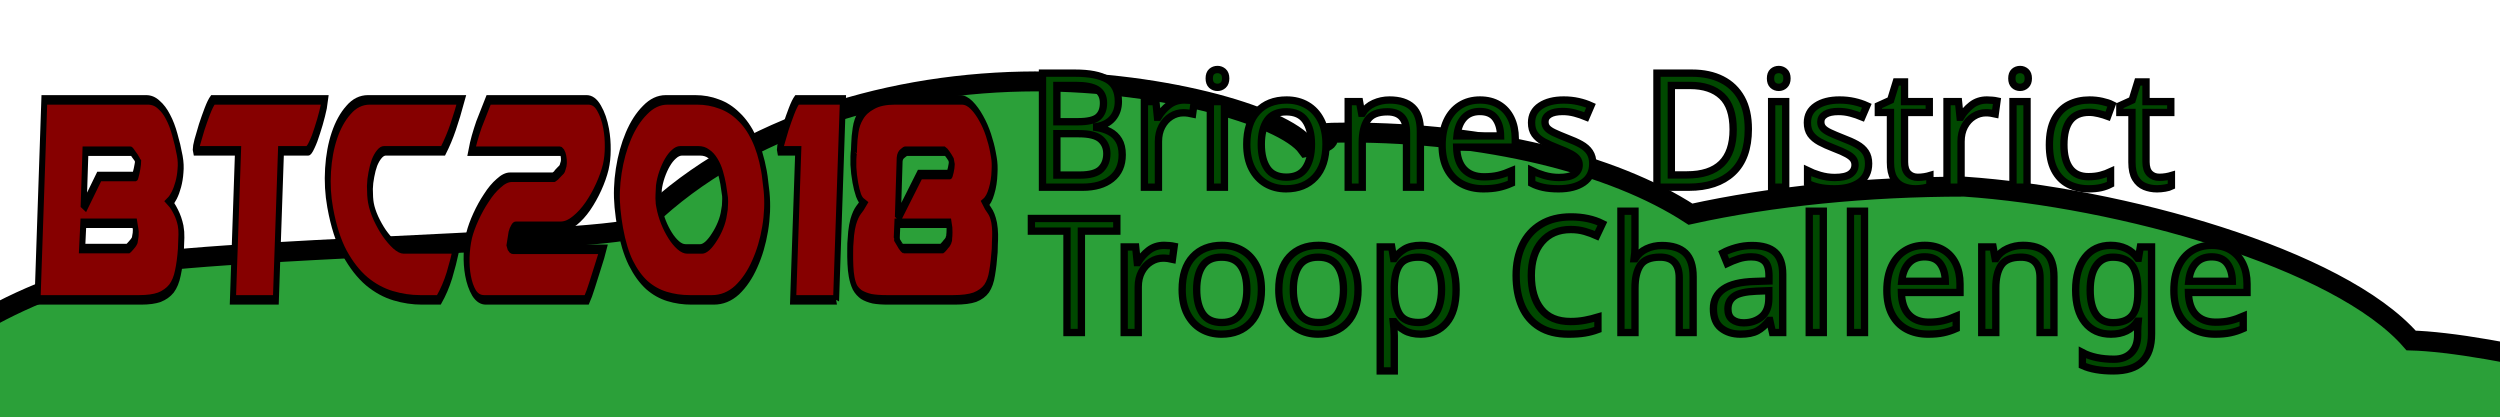
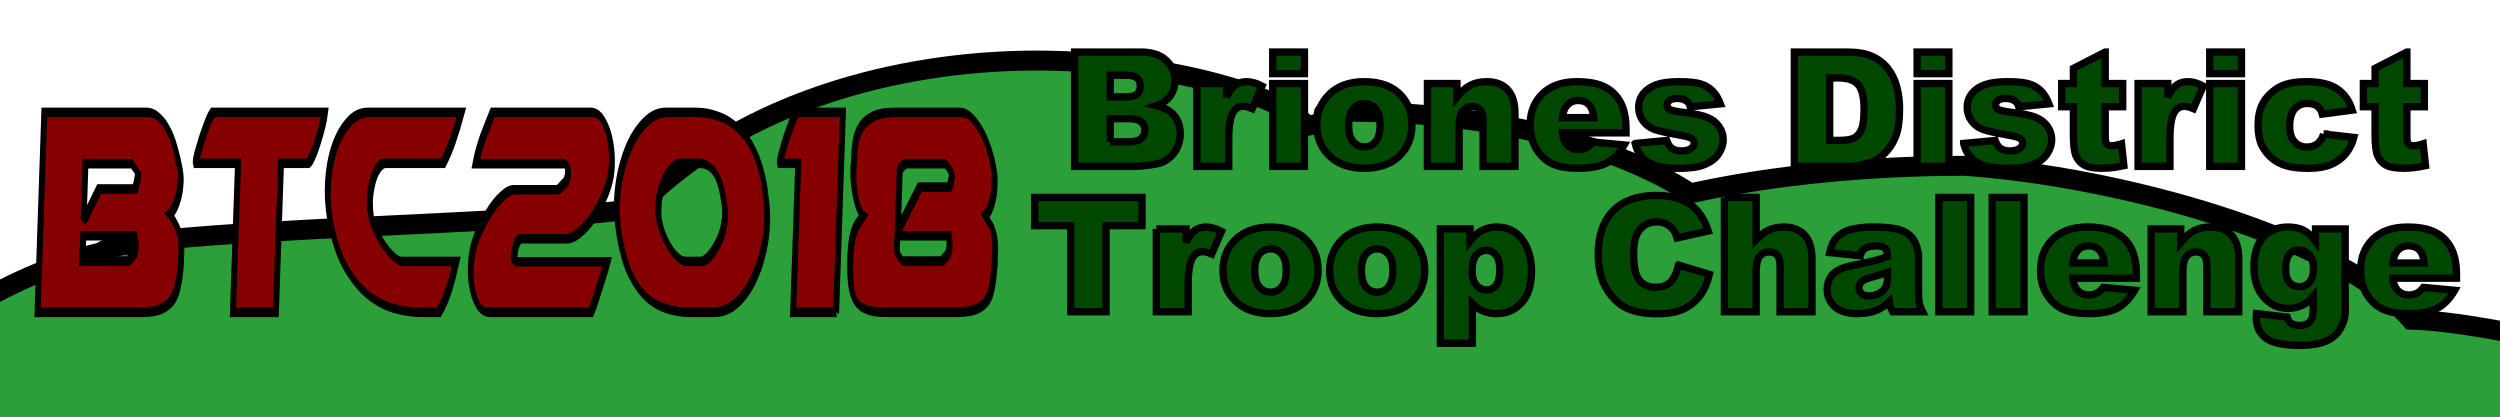
<svg xmlns="http://www.w3.org/2000/svg" width="1200" height="200" viewBox="0 0 1200 200" id="svg2" version="1.1">
  <defs id="defs4" />
  <g id="layer1" transform="translate(0,-852.3622)">
-     <path style="fill:#2ba039;fill-opacity:1;stroke:#000000;stroke-width:9.576;stroke-linecap:round;stroke-miterlimit:4;stroke-dasharray:none;stroke-opacity:1;paint-order:fill markers stroke" d="m 306.198,109.293 c -21.473,8.009 -246.835,10.316 -257.528,21.782 -53.356,12.767 -105.039,51.198 -105.176,70.167 0.002,38.202 163.104,54.17 318.481,54.17 83.872,-0.021 163.331,-9.243 216.711,-25.148 13.76,-0.737 27.275,-1.725 40.432,-2.959 36.012,13.685 81.269,21.183 128.004,21.209 49.493,-0.036 97.222,-8.451 134.061,-23.637 31.128,9.623 69.541,16.29 111.186,19.299 32.799,19.875 93.96,32.159 160.24,32.178 101.945,-10e-5 240.148,-30.539 240.147,-65.719 1.169,-25.151 -99.614,-46.248 -135.424,-47.207 -34.582,-39.715 -140.538,-68.799 -214.414,-73.842 -46.82,0.013 -92.577,4.614 -131.488,13.217 -37.665,-24.547 -98.937,-39.158 -164.307,-39.182 -27.29,0.046 5.079,1.934 -19.863,6.891 C 616.155,55.298 554.262,37.843 490.726,39.144 422.616,40.538 351.554,62.74 306.198,109.293 Z" transform="translate(0,852.3622)" id="path4485" />
-     <text xml:space="preserve" style="font-style:normal;font-variant:normal;font-weight:normal;font-stretch:normal;font-size:76.668px;line-height:91%;font-family:'Arial Black';-inkscape-font-specification:'Arial Black, ';text-align:center;letter-spacing:0px;word-spacing:0px;text-anchor:middle;fill:#004800;fill-opacity:1;stroke:#000000;stroke-width:3.52;stroke-linecap:butt;stroke-linejoin:miter;stroke-miterlimit:4;stroke-dasharray:none;stroke-opacity:1" x="838.23" y="942.223" id="text4136">
-       <tspan id="tspan4138" x="838.23" y="942.223" style="font-style:normal;font-variant:normal;font-weight:normal;font-stretch:normal;line-height:91%;font-family:'Arial Black';-inkscape-font-specification:'Arial Black, ';text-align:center;text-anchor:middle;fill:#004800;fill-opacity:1;stroke:#000000;stroke-width:3.52;stroke-miterlimit:4;stroke-dasharray:none;stroke-opacity:1">Briones District</tspan>
-       <tspan x="838.23" y="1011.991" style="font-style:normal;font-variant:normal;font-weight:normal;font-stretch:normal;line-height:91%;font-family:'Arial Black';-inkscape-font-specification:'Arial Black, ';text-align:center;text-anchor:middle;fill:#004800;fill-opacity:1;stroke:#000000;stroke-width:3.52;stroke-miterlimit:4;stroke-dasharray:none;stroke-opacity:1" id="tspan4146">Troop Challenge</tspan>
-     </text>
-     <g transform="matrix(0.7699739,0,0.2362424,1.298745,0,0)" style="font-style:normal;font-variant:normal;font-weight:normal;font-stretch:normal;font-size:139.455px;line-height:125%;font-family:'Airstrike Bold';-inkscape-font-specification:'Airstrike Bold, ';letter-spacing:0px;word-spacing:0px;fill:#860000;fill-opacity:1;stroke:#000000;stroke-width:3.52;stroke-linecap:butt;stroke-linejoin:miter;stroke-miterlimit:4;stroke-dasharray:none;stroke-opacity:1" id="text4148">
+     <path style="fill:#2ba039;fill-opacity:1;stroke:#000000;stroke-width:9.576;stroke-linecap:round;stroke-miterlimit:4;stroke-dasharray:none;stroke-opacity:1;paint-order:fill markers stroke" d="m 306.198,951.655 c -21.473,8.009 -246.835,10.316 -257.528,21.782 -53.356,12.767 -105.039,51.198 -105.176,70.167 0.002,38.202 163.104,54.17 318.481,54.17 83.872,-0.021 163.331,-9.243 216.711,-25.148 13.76,-0.737 27.275,-1.725 40.432,-2.959 36.012,13.685 81.269,21.183 128.004,21.209 49.493,-0.036 97.222,-8.451 134.061,-23.637 31.128,9.623 69.541,16.29 111.186,19.299 32.799,19.875 93.96,32.159 160.24,32.178 101.945,-10e-5 240.148,-30.539 240.147,-65.719 1.169,-25.151 -99.614,-46.248 -135.424,-47.207 -34.582,-39.715 -140.538,-68.799 -214.414,-73.842 -46.82,0.013 -92.577,4.614 -131.488,13.217 -37.665,-24.547 -98.937,-39.158 -164.307,-39.182 -27.29,0.046 5.079,1.934 -19.863,6.891 -11.104,-15.215 -72.997,-32.669 -136.532,-31.368 -68.11,1.394 -139.172,23.596 -184.528,70.149 z" id="path4485" />
+     <g style="font-style:normal;font-variant:normal;font-weight:normal;font-stretch:normal;font-size:76.668px;line-height:91%;font-family:'Arial Black';-inkscape-font-specification:'Arial Black, ';text-align:center;letter-spacing:0px;word-spacing:0px;text-anchor:middle;fill:#004800;fill-opacity:1;stroke:#000000;stroke-width:3.52;stroke-linecap:butt;stroke-linejoin:miter;stroke-miterlimit:4;stroke-dasharray:none;stroke-opacity:1" id="text4136" transform="translate(0,-10)">
+       <path d="m 515.797,887.343 31.745,0 q 7.936,0 12.167,3.931 4.268,3.931 4.268,9.733 0,4.867 -3.032,8.348 -2.022,2.321 -5.915,3.669 5.915,1.423 8.685,4.904 2.808,3.444 2.808,8.685 0,4.268 -1.984,7.674 -1.984,3.407 -5.428,5.391 -2.134,1.235 -6.439,1.797 -5.728,0.749 -7.599,0.749 l -29.275,0 0,-54.881 z m 17.108,21.525 7.375,0 q 3.968,0 5.503,-1.348 1.572,-1.385 1.572,-3.968 0,-2.396 -1.572,-3.744 -1.535,-1.348 -5.391,-1.348 l -7.487,0 0,10.407 z m 0,21.563 8.648,0 q 4.38,0 6.177,-1.535 1.797,-1.572 1.797,-4.193 0,-2.433 -1.797,-3.893 -1.759,-1.497 -6.214,-1.497 l -8.61,0 0,11.118 z" style="font-style:normal;font-variant:normal;font-weight:normal;font-stretch:normal;line-height:91%;font-family:'Arial Black';-inkscape-font-specification:'Arial Black, ';text-align:center;text-anchor:middle;fill:#004800;fill-opacity:1;stroke:#000000;stroke-width:3.52;stroke-miterlimit:4;stroke-dasharray:none;stroke-opacity:1" id="path4155" />
+       <path d="m 574.496,902.467 14.263,0 0,6.514 q 2.059,-4.23 4.23,-5.803 2.209,-1.61 5.428,-1.61 3.369,0 7.375,2.096 l -4.717,10.856 q -2.695,-1.123 -4.268,-1.123 -2.995,0 -4.642,2.471 -2.358,3.482 -2.358,13.028 l 0,13.327 -15.311,0 0,-39.757 z" style="font-style:normal;font-variant:normal;font-weight:normal;font-stretch:normal;line-height:91%;font-family:'Arial Black';-inkscape-font-specification:'Arial Black, ';text-align:center;text-anchor:middle;fill:#004800;fill-opacity:1;stroke:#000000;stroke-width:3.52;stroke-miterlimit:4;stroke-dasharray:none;stroke-opacity:1" id="path4157" />
+       <path d="m 610.899,887.343 15.236,0 0,10.37 -15.236,0 0,-10.37 z m 0,15.124 15.236,0 0,39.757 -15.236,0 0,-39.757 z" style="font-style:normal;font-variant:normal;font-weight:normal;font-stretch:normal;line-height:91%;font-family:'Arial Black';-inkscape-font-specification:'Arial Black, ';text-align:center;text-anchor:middle;fill:#004800;fill-opacity:1;stroke:#000000;stroke-width:3.52;stroke-miterlimit:4;stroke-dasharray:none;stroke-opacity:1" id="path4159" />
+       <path d="m 632.072,922.457 q 0,-9.097 6.139,-14.974 6.139,-5.915 16.584,-5.915 11.942,0 18.044,6.926 4.904,5.578 4.904,13.739 0,9.172 -6.102,15.049 -6.065,5.84 -16.809,5.84 -9.584,0 -15.498,-4.867 -7.263,-6.027 -7.263,-15.798 z m 15.274,-0.037 q 0,5.316 2.134,7.861 2.171,2.546 5.428,2.546 3.294,0 5.391,-2.508 2.134,-2.508 2.134,-8.049 0,-5.166 -2.134,-7.674 -2.134,-2.546 -5.278,-2.546 -3.332,0 -5.503,2.583 -2.171,2.546 -2.171,7.787 z" style="font-style:normal;font-variant:normal;font-weight:normal;font-stretch:normal;line-height:91%;font-family:'Arial Black';-inkscape-font-specification:'Arial Black, ';text-align:center;text-anchor:middle;fill:#004800;fill-opacity:1;stroke:#000000;stroke-width:3.52;stroke-miterlimit:4;stroke-dasharray:none;stroke-opacity:1" id="path4161" />
+       <path d="m 685.156,902.467 14.188,0 0,6.476 q 3.182,-3.968 6.439,-5.653 3.257,-1.722 7.936,-1.722 6.327,0 9.883,3.781 3.594,3.744 3.594,11.605 l 0,25.269 -15.311,0 0,-21.862 q 0,-3.744 -1.385,-5.278 -1.385,-1.572 -3.893,-1.572 -2.77,0 -4.492,2.096 -1.722,2.096 -1.722,7.525 l 0,19.092 -15.236,0 0,-39.757 z" style="font-style:normal;font-variant:normal;font-weight:normal;font-stretch:normal;line-height:91%;font-family:'Arial Black';-inkscape-font-specification:'Arial Black, ';text-align:center;text-anchor:middle;fill:#004800;fill-opacity:1;stroke:#000000;stroke-width:3.52;stroke-miterlimit:4;stroke-dasharray:none;stroke-opacity:1" id="path4163" />
+       <path d="m 780.504,926.126 -30.547,0 q 0.412,3.669 1.984,5.466 2.209,2.583 5.765,2.583 2.246,0 4.268,-1.123 1.235,-0.711 2.658,-2.508 l 15.012,1.385 q -3.444,5.99 -8.311,8.61 -4.867,2.583 -13.963,2.583 -7.899,0 -12.429,-2.209 -4.53,-2.246 -7.525,-7.075 -2.957,-4.867 -2.957,-11.418 0,-9.321 5.952,-15.087 5.99,-5.765 16.509,-5.765 8.535,0 13.477,2.583 4.941,2.583 7.525,7.487 2.583,4.904 2.583,12.766 l 0,1.722 z m -15.498,-7.3 q -0.449,-4.417 -2.396,-6.327 -1.909,-1.909 -5.054,-1.909 -3.631,0 -5.803,2.883 -1.385,1.797 -1.759,5.353 l 15.012,0 z" style="font-style:normal;font-variant:normal;font-weight:normal;font-stretch:normal;line-height:91%;font-family:'Arial Black';-inkscape-font-specification:'Arial Black, ';text-align:center;text-anchor:middle;fill:#004800;fill-opacity:1;stroke:#000000;stroke-width:3.52;stroke-miterlimit:4;stroke-dasharray:none;stroke-opacity:1" id="path4165" />
+       <path d="m 784.884,931.217 15.124,-1.423 q 0.936,2.695 2.62,3.856 1.685,1.161 4.492,1.161 3.07,0 4.754,-1.31 1.31,-0.973 1.31,-2.433 0,-1.647 -1.722,-2.546 -1.235,-0.636 -6.551,-1.572 -7.936,-1.385 -11.043,-2.546 -3.07,-1.198 -5.204,-4.006 -2.096,-2.808 -2.096,-6.401 0,-3.931 2.284,-6.776 2.284,-2.845 6.289,-4.23 4.006,-1.423 10.744,-1.423 7.113,0 10.482,1.086 3.407,1.086 5.653,3.369 2.284,2.284 3.781,6.177 l -14.45,1.423 q -0.562,-1.909 -1.872,-2.808 -1.797,-1.198 -4.343,-1.198 -2.583,0 -3.781,0.936 -1.161,0.898 -1.161,2.209 0,1.46 1.497,2.209 1.497,0.749 6.514,1.348 7.599,0.861 11.306,2.396 3.706,1.535 5.653,4.38 1.984,2.845 1.984,6.252 0,3.444 -2.096,6.701 -2.059,3.257 -6.551,5.204 -4.455,1.909 -12.167,1.909 -10.894,0 -15.536,-3.107 -4.605,-3.107 -5.915,-8.835 z" style="font-style:normal;font-variant:normal;font-weight:normal;font-stretch:normal;line-height:91%;font-family:'Arial Black';-inkscape-font-specification:'Arial Black, ';text-align:center;text-anchor:middle;fill:#004800;fill-opacity:1;stroke:#000000;stroke-width:3.52;stroke-miterlimit:4;stroke-dasharray:none;stroke-opacity:1" id="path4167" />
+       <path d="m 861.29,887.343 25.194,0 q 7.45,0 12.017,2.022 4.605,2.022 7.599,5.803 2.995,3.781 4.343,8.797 1.348,5.016 1.348,10.632 0,8.797 -2.022,13.664 -1.984,4.829 -5.54,8.124 -3.556,3.257 -7.637,4.343 -5.578,1.497 -10.108,1.497 l -25.194,0 0,-54.881 z m 16.958,12.429 0,29.986 4.155,0 q 5.316,0 7.562,-1.161 2.246,-1.198 3.519,-4.118 1.273,-2.957 1.273,-9.546 0,-8.722 -2.845,-11.942 -2.845,-3.219 -9.434,-3.219 l -4.23,0 z" style="font-style:normal;font-variant:normal;font-weight:normal;font-stretch:normal;line-height:91%;font-family:'Arial Black';-inkscape-font-specification:'Arial Black, ';text-align:center;text-anchor:middle;fill:#004800;fill-opacity:1;stroke:#000000;stroke-width:3.52;stroke-miterlimit:4;stroke-dasharray:none;stroke-opacity:1" id="path4169" />
+       <path d="m 920.214,887.343 15.236,0 0,10.37 -15.236,0 0,-10.37 z m 0,15.124 15.236,0 0,39.757 -15.236,0 0,-39.757 z" style="font-style:normal;font-variant:normal;font-weight:normal;font-stretch:normal;line-height:91%;font-family:'Arial Black';-inkscape-font-specification:'Arial Black, ';text-align:center;text-anchor:middle;fill:#004800;fill-opacity:1;stroke:#000000;stroke-width:3.52;stroke-miterlimit:4;stroke-dasharray:none;stroke-opacity:1" id="path4171" />
+       <path d="m 942.563,931.217 15.124,-1.423 q 0.936,2.695 2.62,3.856 1.685,1.161 4.492,1.161 3.07,0 4.754,-1.31 1.31,-0.973 1.31,-2.433 0,-1.647 -1.722,-2.546 -1.235,-0.636 -6.551,-1.572 -7.936,-1.385 -11.043,-2.546 -3.07,-1.198 -5.204,-4.006 -2.096,-2.808 -2.096,-6.401 0,-3.931 2.284,-6.776 2.284,-2.845 6.289,-4.23 4.006,-1.423 10.744,-1.423 7.113,0 10.482,1.086 3.407,1.086 5.653,3.369 2.284,2.284 3.781,6.177 l -14.45,1.423 q -0.562,-1.909 -1.872,-2.808 -1.797,-1.198 -4.343,-1.198 -2.583,0 -3.781,0.936 -1.161,0.898 -1.161,2.209 0,1.46 1.497,2.209 1.497,0.749 6.514,1.348 7.599,0.861 11.306,2.396 3.706,1.535 5.653,4.38 1.984,2.845 1.984,6.252 0,3.444 -2.096,6.701 -2.059,3.257 -6.551,5.204 -4.455,1.909 -12.167,1.909 -10.894,0 -15.536,-3.107 -4.605,-3.107 -5.915,-8.835 z" style="font-style:normal;font-variant:normal;font-weight:normal;font-stretch:normal;line-height:91%;font-family:'Arial Black';-inkscape-font-specification:'Arial Black, ';text-align:center;text-anchor:middle;fill:#004800;fill-opacity:1;stroke:#000000;stroke-width:3.52;stroke-miterlimit:4;stroke-dasharray:none;stroke-opacity:1" id="path4173" />
+       <path d="m 1010.508,887.343 0,15.124 8.386,0 0,11.118 -8.386,0 0,14.113 q 0,2.546 0.487,3.369 0.749,1.273 2.62,1.273 1.685,0 4.717,-0.973 l 1.123,10.519 q -5.653,1.235 -10.557,1.235 -5.69,0 -8.386,-1.46 -2.695,-1.46 -4.006,-4.417 -1.273,-2.995 -1.273,-9.658 l 0,-14.001 -5.615,0 0,-11.118 5.615,0 0,-7.3 15.274,-7.824 z" style="font-style:normal;font-variant:normal;font-weight:normal;font-stretch:normal;line-height:91%;font-family:'Arial Black';-inkscape-font-specification:'Arial Black, ';text-align:center;text-anchor:middle;fill:#004800;fill-opacity:1;stroke:#000000;stroke-width:3.52;stroke-miterlimit:4;stroke-dasharray:none;stroke-opacity:1" id="path4175" />
+       <path d="m 1026.269,902.467 14.263,0 0,6.514 q 2.059,-4.23 4.23,-5.803 2.209,-1.61 5.428,-1.61 3.369,0 7.375,2.096 l -4.717,10.856 q -2.695,-1.123 -4.268,-1.123 -2.995,0 -4.642,2.471 -2.358,3.482 -2.358,13.028 l 0,13.327 -15.311,0 0,-39.757 z" style="font-style:normal;font-variant:normal;font-weight:normal;font-stretch:normal;line-height:91%;font-family:'Arial Black';-inkscape-font-specification:'Arial Black, ';text-align:center;text-anchor:middle;fill:#004800;fill-opacity:1;stroke:#000000;stroke-width:3.52;stroke-miterlimit:4;stroke-dasharray:none;stroke-opacity:1" id="path4177" />
+       <path d="m 1060.672,887.343 15.236,0 0,10.37 -15.236,0 0,-10.37 z m 0,15.124 15.236,0 0,39.757 -15.236,0 0,-39.757 z" style="font-style:normal;font-variant:normal;font-weight:normal;font-stretch:normal;line-height:91%;font-family:'Arial Black';-inkscape-font-specification:'Arial Black, ';text-align:center;text-anchor:middle;fill:#004800;fill-opacity:1;stroke:#000000;stroke-width:3.52;stroke-miterlimit:4;stroke-dasharray:none;stroke-opacity:1" id="path4179" />
+       <path d="m 1115.365,926.687 14.488,1.647 q -1.198,4.53 -3.931,7.861 -2.733,3.294 -7,5.129 -4.23,1.834 -10.781,1.834 -6.327,0 -10.557,-1.161 -4.193,-1.198 -7.225,-3.818 -3.032,-2.658 -4.754,-6.214 -1.722,-3.556 -1.722,-9.434 0,-6.139 2.096,-10.22 1.535,-2.995 4.193,-5.353 2.658,-2.396 5.465,-3.556 4.455,-1.834 11.418,-1.834 9.733,0 14.825,3.482 5.129,3.482 7.188,10.182 l -14.338,1.909 q -0.674,-2.546 -2.471,-3.818 -1.759,-1.31 -4.754,-1.31 -3.781,0 -6.139,2.733 -2.321,2.695 -2.321,8.198 0,4.904 2.321,7.45 2.321,2.546 5.915,2.546 2.995,0 5.016,-1.535 2.059,-1.535 3.07,-4.717 z" style="font-style:normal;font-variant:normal;font-weight:normal;font-stretch:normal;line-height:91%;font-family:'Arial Black';-inkscape-font-specification:'Arial Black, ';text-align:center;text-anchor:middle;fill:#004800;fill-opacity:1;stroke:#000000;stroke-width:3.52;stroke-miterlimit:4;stroke-dasharray:none;stroke-opacity:1" id="path4181" />
+       <path d="m 1155.309,887.343 0,15.124 8.386,0 0,11.118 -8.386,0 0,14.113 q 0,2.546 0.487,3.369 0.749,1.273 2.62,1.273 1.685,0 4.717,-0.973 l 1.123,10.519 q -5.653,1.235 -10.557,1.235 -5.69,0 -8.386,-1.46 -2.695,-1.46 -4.006,-4.417 -1.273,-2.995 -1.273,-9.658 l 0,-14.001 -5.615,0 0,-11.118 5.615,0 0,-7.3 15.274,-7.824 z" style="font-style:normal;font-variant:normal;font-weight:normal;font-stretch:normal;line-height:91%;font-family:'Arial Black';-inkscape-font-specification:'Arial Black, ';text-align:center;text-anchor:middle;fill:#004800;fill-opacity:1;stroke:#000000;stroke-width:3.52;stroke-miterlimit:4;stroke-dasharray:none;stroke-opacity:1" id="path4183" />
+       <path d="m 496.63,957.111 51.549,0 0,13.552 -17.295,0 0,41.329 -16.958,0 0,-41.329 -17.295,0 0,-13.552 z" style="font-style:normal;font-variant:normal;font-weight:normal;font-stretch:normal;line-height:91%;font-family:'Arial Black';-inkscape-font-specification:'Arial Black, ';text-align:center;text-anchor:middle;fill:#004800;fill-opacity:1;stroke:#000000;stroke-width:3.52;stroke-miterlimit:4;stroke-dasharray:none;stroke-opacity:1" id="path4185" />
+       <path d="m 555.03,972.235 14.263,0 0,6.514 q 2.059,-4.23 4.23,-5.803 2.209,-1.61 5.428,-1.61 3.369,0 7.375,2.096 l -4.717,10.856 q -2.695,-1.123 -4.268,-1.123 -2.995,0 -4.642,2.471 -2.358,3.482 -2.358,13.028 l 0,13.327 -15.311,0 0,-39.757 z" style="font-style:normal;font-variant:normal;font-weight:normal;font-stretch:normal;line-height:91%;font-family:'Arial Black';-inkscape-font-specification:'Arial Black, ';text-align:center;text-anchor:middle;fill:#004800;fill-opacity:1;stroke:#000000;stroke-width:3.52;stroke-miterlimit:4;stroke-dasharray:none;stroke-opacity:1" id="path4187" />
+       <path d="m 587,992.225 q 0,-9.097 6.139,-14.974 6.139,-5.915 16.584,-5.915 11.942,0 18.044,6.926 4.904,5.578 4.904,13.739 0,9.172 -6.102,15.049 -6.065,5.84 -16.809,5.84 -9.584,0 -15.498,-4.867 -7.263,-6.027 -7.263,-15.798 z m 15.274,-0.037 q 0,5.316 2.134,7.861 2.171,2.546 5.428,2.546 3.294,0 5.391,-2.508 2.134,-2.508 2.134,-8.049 0,-5.166 -2.134,-7.674 -2.134,-2.546 -5.278,-2.546 -3.332,0 -5.503,2.583 -2.171,2.546 -2.171,7.787 z" style="font-style:normal;font-variant:normal;font-weight:normal;font-stretch:normal;line-height:91%;font-family:'Arial Black';-inkscape-font-specification:'Arial Black, ';text-align:center;text-anchor:middle;fill:#004800;fill-opacity:1;stroke:#000000;stroke-width:3.52;stroke-miterlimit:4;stroke-dasharray:none;stroke-opacity:1" id="path4189" />
+       <path d="m 638.211,992.225 q 0,-9.097 6.139,-14.974 6.139,-5.915 16.584,-5.915 11.942,0 18.044,6.926 4.904,5.578 4.904,13.739 0,9.172 -6.102,15.049 -6.065,5.84 -16.809,5.84 -9.584,0 -15.498,-4.867 -7.263,-6.027 -7.263,-15.798 z m 15.274,-0.037 q 0,5.316 2.134,7.861 2.171,2.546 5.428,2.546 3.294,0 5.391,-2.508 2.134,-2.508 2.134,-8.049 0,-5.166 -2.134,-7.674 -2.134,-2.546 -5.278,-2.546 -3.332,0 -5.503,2.583 -2.171,2.546 -2.171,7.787 z" style="font-style:normal;font-variant:normal;font-weight:normal;font-stretch:normal;line-height:91%;font-family:'Arial Black';-inkscape-font-specification:'Arial Black, ';text-align:center;text-anchor:middle;fill:#004800;fill-opacity:1;stroke:#000000;stroke-width:3.52;stroke-miterlimit:4;stroke-dasharray:none;stroke-opacity:1" id="path4191" />
+       <path d="m 691.37,1027.115 0,-54.881 14.263,0 0,5.877 q 2.957,-3.706 5.428,-5.016 3.332,-1.759 7.375,-1.759 7.974,0 12.316,6.102 4.38,6.102 4.38,15.087 0,9.92 -4.754,15.161 -4.754,5.204 -12.017,5.204 -3.519,0 -6.439,-1.198 -2.883,-1.198 -5.166,-3.556 l 0,18.98 -15.386,0 z m 15.274,-34.89 q 0,4.717 1.984,7 1.984,2.284 5.016,2.284 2.658,0 4.455,-2.171 1.797,-2.209 1.797,-7.45 0,-4.829 -1.872,-7.075 -1.872,-2.284 -4.567,-2.284 -2.92,0 -4.867,2.284 -1.947,2.284 -1.947,7.412 z" style="font-style:normal;font-variant:normal;font-weight:normal;font-stretch:normal;line-height:91%;font-family:'Arial Black';-inkscape-font-specification:'Arial Black, ';text-align:center;text-anchor:middle;fill:#004800;fill-opacity:1;stroke:#000000;stroke-width:3.52;stroke-miterlimit:4;stroke-dasharray:none;stroke-opacity:1" id="path4193" />
+       <path d="m 805.661,989.567 14.862,4.492 q -1.497,6.252 -4.717,10.445 -3.219,4.193 -8.011,6.327 -4.754,2.134 -12.129,2.134 -8.947,0 -14.637,-2.583 -5.653,-2.62 -9.771,-9.172 -4.118,-6.551 -4.118,-16.771 0,-13.627 7.225,-20.926 7.263,-7.337 20.515,-7.337 10.37,0 16.284,4.193 5.952,4.193 8.835,12.878 l -14.974,3.332 q -0.786,-2.508 -1.647,-3.669 -1.423,-1.947 -3.482,-2.995 -2.059,-1.048 -4.605,-1.048 -5.765,0 -8.835,4.642 -2.321,3.444 -2.321,10.819 0,9.134 2.77,12.541 2.77,3.369 7.787,3.369 4.867,0 7.337,-2.733 2.508,-2.733 3.631,-7.936 z" style="font-style:normal;font-variant:normal;font-weight:normal;font-stretch:normal;line-height:91%;font-family:'Arial Black';-inkscape-font-specification:'Arial Black, ';text-align:center;text-anchor:middle;fill:#004800;fill-opacity:1;stroke:#000000;stroke-width:3.52;stroke-miterlimit:4;stroke-dasharray:none;stroke-opacity:1" id="path4195" />
+       <path d="m 827.71,957.111 15.236,0 0,20.215 q 3.107,-3.219 6.177,-4.605 3.07,-1.385 7.263,-1.385 6.214,0 9.771,3.781 3.594,3.781 3.594,11.605 l 0,25.269 -15.311,0 0,-21.862 q 0,-3.744 -1.385,-5.278 -1.385,-1.572 -3.893,-1.572 -2.77,0 -4.492,2.096 -1.722,2.096 -1.722,7.525 l 0,19.092 -15.236,0 0,-54.881 z" style="font-style:normal;font-variant:normal;font-weight:normal;font-stretch:normal;line-height:91%;font-family:'Arial Black';-inkscape-font-specification:'Arial Black, ';text-align:center;text-anchor:middle;fill:#004800;fill-opacity:1;stroke:#000000;stroke-width:3.52;stroke-miterlimit:4;stroke-dasharray:none;stroke-opacity:1" id="path4197" />
+       <path d="m 892.811,985.112 -14.562,-1.535 q 0.824,-3.818 2.358,-5.99 1.572,-2.209 4.492,-3.818 2.096,-1.161 5.765,-1.797 3.669,-0.636 7.936,-0.636 6.851,0 11.006,0.786 4.155,0.749 6.926,3.182 1.947,1.685 3.07,4.792 1.123,3.07 1.123,5.877 l 0,17.557 q 0,2.808 0.337,4.417 0.374,1.572 1.572,4.043 l -14.3,0 q -0.861,-1.535 -1.123,-2.321 -0.262,-0.824 -0.524,-2.546 -2.995,2.882 -5.952,4.118 -4.043,1.647 -9.396,1.647 -7.113,0 -10.819,-3.294 -3.669,-3.294 -3.669,-8.123 0,-4.53 2.658,-7.45 2.658,-2.92 9.808,-4.343 8.573,-1.722 11.118,-2.396 2.546,-0.711 5.391,-1.834 0,-2.808 -1.161,-3.931 -1.161,-1.123 -4.08,-1.123 -3.744,0 -5.615,1.198 -1.46,0.936 -2.358,3.519 z m 13.215,8.011 q -3.145,1.123 -6.551,1.984 -4.642,1.235 -5.877,2.433 -1.273,1.235 -1.273,2.808 0,1.797 1.235,2.957 1.273,1.123 3.706,1.123 2.546,0 4.717,-1.235 2.209,-1.235 3.107,-2.995 0.936,-1.797 0.936,-4.642 l 0,-2.433 z" style="font-style:normal;font-variant:normal;font-weight:normal;font-stretch:normal;line-height:91%;font-family:'Arial Black';-inkscape-font-specification:'Arial Black, ';text-align:center;text-anchor:middle;fill:#004800;fill-opacity:1;stroke:#000000;stroke-width:3.52;stroke-miterlimit:4;stroke-dasharray:none;stroke-opacity:1" id="path4199" />
+       <path d="m 930.658,957.111 15.274,0 0,54.881 -15.274,0 0,-54.881 z" style="font-style:normal;font-variant:normal;font-weight:normal;font-stretch:normal;line-height:91%;font-family:'Arial Black';-inkscape-font-specification:'Arial Black, ';text-align:center;text-anchor:middle;fill:#004800;fill-opacity:1;stroke:#000000;stroke-width:3.52;stroke-miterlimit:4;stroke-dasharray:none;stroke-opacity:1" id="path4201" />
+       <path d="m 956.264,957.111 15.274,0 0,54.881 -15.274,0 0,-54.881 z" style="font-style:normal;font-variant:normal;font-weight:normal;font-stretch:normal;line-height:91%;font-family:'Arial Black';-inkscape-font-specification:'Arial Black, ';text-align:center;text-anchor:middle;fill:#004800;fill-opacity:1;stroke:#000000;stroke-width:3.52;stroke-miterlimit:4;stroke-dasharray:none;stroke-opacity:1" id="path4203" />
+       <path d="m 1025.483,995.894 -30.547,0 q 0.412,3.669 1.984,5.466 2.209,2.583 5.765,2.583 2.246,0 4.268,-1.123 1.235,-0.711 2.658,-2.508 l 15.012,1.385 q -3.444,5.99 -8.311,8.61 -4.867,2.583 -13.963,2.583 -7.899,0 -12.429,-2.209 -4.53,-2.246 -7.525,-7.075 -2.957,-4.867 -2.957,-11.418 0,-9.321 5.952,-15.087 5.99,-5.765 16.509,-5.765 8.535,0 13.477,2.583 4.941,2.583 7.524,7.487 2.583,4.904 2.583,12.766 l 0,1.722 z m -15.498,-7.3 q -0.449,-4.417 -2.396,-6.327 -1.909,-1.909 -5.054,-1.909 -3.631,0 -5.803,2.883 -1.385,1.797 -1.759,5.353 l 15.012,0 z" style="font-style:normal;font-variant:normal;font-weight:normal;font-stretch:normal;line-height:91%;font-family:'Arial Black';-inkscape-font-specification:'Arial Black, ';text-align:center;text-anchor:middle;fill:#004800;fill-opacity:1;stroke:#000000;stroke-width:3.52;stroke-miterlimit:4;stroke-dasharray:none;stroke-opacity:1" id="path4205" />
+       <path d="m 1032.558,972.235 14.188,0 0,6.476 q 3.182,-3.968 6.439,-5.653 3.257,-1.722 7.936,-1.722 6.327,0 9.883,3.781 3.594,3.744 3.594,11.605 l 0,25.269 -15.311,0 0,-21.862 q 0,-3.744 -1.385,-5.278 -1.385,-1.572 -3.893,-1.572 -2.77,0 -4.492,2.096 -1.722,2.096 -1.722,7.525 l 0,19.092 -15.236,0 0,-39.757 z" style="font-style:normal;font-variant:normal;font-weight:normal;font-stretch:normal;line-height:91%;font-family:'Arial Black';-inkscape-font-specification:'Arial Black, ';text-align:center;text-anchor:middle;fill:#004800;fill-opacity:1;stroke:#000000;stroke-width:3.52;stroke-miterlimit:4;stroke-dasharray:none;stroke-opacity:1" id="path4207" />
+       <path d="m 1111.435,972.235 14.263,0 0,37.548 0.037,1.76 q 0,3.744 -1.61,7.113 -1.572,3.407 -4.23,5.503 -2.62,2.096 -6.701,3.032 -4.043,0.936 -9.284,0.936 -11.979,0 -16.472,-3.594 -4.455,-3.594 -4.455,-9.621 0,-0.749 0.075,-2.022 l 14.787,1.685 q 0.561,2.059 1.722,2.845 1.685,1.161 4.23,1.161 3.294,0 4.904,-1.76 1.647,-1.76 1.647,-6.139 l 0,-6.027 q -2.246,2.658 -4.492,3.856 -3.519,1.872 -7.599,1.872 -7.974,0 -12.878,-6.963 -3.482,-4.941 -3.482,-13.065 0,-9.284 4.492,-14.151 4.492,-4.867 11.755,-4.867 4.642,0 7.637,1.572 3.032,1.572 5.653,5.204 l 0,-5.877 z m -14.338,19.279 q 0,4.305 1.834,6.401 1.834,2.059 4.829,2.059 2.845,0 4.754,-2.134 1.947,-2.171 1.947,-6.514 0,-4.343 -2.022,-6.626 -2.022,-2.321 -4.941,-2.321 -2.92,0 -4.679,2.134 -1.722,2.096 -1.722,7 z" style="font-style:normal;font-variant:normal;font-weight:normal;font-stretch:normal;line-height:91%;font-family:'Arial Black';-inkscape-font-specification:'Arial Black, ';text-align:center;text-anchor:middle;fill:#004800;fill-opacity:1;stroke:#000000;stroke-width:3.52;stroke-miterlimit:4;stroke-dasharray:none;stroke-opacity:1" id="path4209" />
+       <path d="m 1179.118,995.894 -30.547,0 q 0.412,3.669 1.984,5.466 2.209,2.583 5.765,2.583 2.246,0 4.268,-1.123 1.235,-0.711 2.658,-2.508 l 15.012,1.385 q -3.444,5.99 -8.311,8.61 -4.867,2.583 -13.963,2.583 -7.899,0 -12.429,-2.209 -4.53,-2.246 -7.525,-7.075 -2.957,-4.867 -2.957,-11.418 0,-9.321 5.952,-15.087 5.99,-5.765 16.509,-5.765 8.535,0 13.477,2.583 4.941,2.583 7.524,7.487 2.583,4.904 2.583,12.766 l 0,1.722 z m -15.498,-7.3 q -0.449,-4.417 -2.396,-6.327 -1.909,-1.909 -5.054,-1.909 -3.631,0 -5.803,2.883 -1.385,1.797 -1.76,5.353 l 15.012,0 z" style="font-style:normal;font-variant:normal;font-weight:normal;font-stretch:normal;line-height:91%;font-family:'Arial Black';-inkscape-font-specification:'Arial Black, ';text-align:center;text-anchor:middle;fill:#004800;fill-opacity:1;stroke:#000000;stroke-width:3.52;stroke-miterlimit:4;stroke-dasharray:none;stroke-opacity:1" id="path4211" />
+     </g>
+     <g transform="matrix(0.7699739,0,0.2362424,1.298745,0,6)" style="font-style:normal;font-variant:normal;font-weight:normal;font-stretch:normal;font-size:139.455px;line-height:125%;font-family:'Airstrike Bold';-inkscape-font-specification:'Airstrike Bold, ';letter-spacing:0px;word-spacing:0px;fill:#860000;fill-opacity:1;stroke:#000000;stroke-width:3.52;stroke-linecap:butt;stroke-linejoin:miter;stroke-miterlimit:4;stroke-dasharray:none;stroke-opacity:1" id="text4148">
      <path d="m -185.053,693.213 -26.915,73.911 64.01,0 q 7.391,0 12.272,-0.976 5.02,-1.116 8.507,-3.207 3.486,-2.231 5.718,-5.718 2.371,-3.486 4.463,-8.367 l 0.558,-1.534 q 0.697,-1.813 1.395,-3.765 0.697,-1.952 0.697,-3.905 -0.139,-2.789 -1.395,-5.02 -1.255,-2.371 -2.789,-3.626 1.673,-0.837 3.626,-2.51 2.092,-1.813 3.765,-4.044 1.813,-2.371 2.929,-5.02 1.255,-2.65 1.255,-5.439 l 0,-0.279 q 0,-3.905 -0.697,-7.67 -0.558,-3.765 -2.231,-6.554 -1.534,-2.789 -4.323,-4.463 -2.65,-1.813 -6.833,-1.813 l -64.01,0 z m 12.133,40.163 7.67,-21.197 28.588,0 q 0.279,0 1.255,1.255 1.116,1.116 1.534,1.813 0,0 0,0.279 0.139,0.279 0.279,0.418 l -0.279,0.697 q -0.139,0.418 -0.697,1.255 -0.418,0.697 -0.976,1.534 -0.558,0.837 -1.116,1.534 -0.418,0.558 -0.558,0.558 l -22.313,0 -13.388,11.854 z m -5.439,14.782 3.626,-9.343 32.075,0 q 0,0.976 -0.139,1.952 0,0.976 -0.279,1.395 l -0.279,0.697 q -0.139,0.139 -0.697,1.255 -0.558,0.976 -0.558,0.976 -0.418,0.418 -1.255,0.976 -0.837,0.418 -1.673,0.976 -0.837,0.418 -1.534,0.837 -0.697,0.279 -0.697,0.279 l -28.588,0 z" style="font-style:normal;font-variant:normal;font-weight:normal;font-stretch:normal;font-family:Airstrike;-inkscape-font-specification:Airstrike;fill:#860000;fill-opacity:1;stroke:#000000;stroke-width:3.52;stroke-miterlimit:4;stroke-dasharray:none;stroke-opacity:1" id="path4148" />
      <path d="m -90.161,767.124 26.775,0 20.081,-55.085 16.456,0 q 1.116,0 3.486,-2.231 2.51,-2.231 5.02,-5.299 2.65,-3.068 4.881,-6.136 2.371,-3.207 3.347,-5.16 l -69.867,0 q -1.952,1.255 -4.741,4.184 -2.65,2.789 -5.299,5.857 -2.51,3.068 -4.463,5.578 -1.813,2.51 -1.952,3.068 l 0,0.139 26.357,0 -20.081,55.085 z" style="font-style:normal;font-variant:normal;font-weight:normal;font-stretch:normal;font-family:Airstrike;-inkscape-font-specification:Airstrike;fill:#860000;fill-opacity:1;stroke:#000000;stroke-width:3.52;stroke-miterlimit:4;stroke-dasharray:none;stroke-opacity:1" id="path4150" />
      <path d="m -19.077,733.237 q 0,10.041 3.905,16.595 4.044,6.554 10.599,10.459 6.554,3.765 14.782,5.299 8.228,1.534 16.874,1.534 l 11.156,0 q 5.299,-4.184 9.343,-9.065 4.044,-5.02 7.252,-9.762 l -33.33,0 q -2.371,0 -5.02,-1.673 -2.51,-1.673 -4.741,-4.184 -2.092,-2.51 -3.486,-5.439 -1.395,-3.068 -1.395,-5.718 0,-2.092 1.116,-5.718 0.837,-2.371 2.371,-4.741 1.534,-2.51 3.347,-4.463 1.952,-1.952 3.905,-3.068 2.092,-1.255 3.905,-1.255 l 36.258,0 q 4.881,-4.184 8.925,-8.786 4.184,-4.741 8.228,-10.041 l -57.595,0 q -7.391,0 -13.945,3.765 -6.554,3.626 -11.575,9.343 -5.02,5.718 -7.949,12.83 -2.929,7.112 -2.929,13.806 l 0,0.279 z" style="font-style:normal;font-variant:normal;font-weight:normal;font-stretch:normal;font-family:Airstrike;-inkscape-font-specification:Airstrike;fill:#860000;fill-opacity:1;stroke:#000000;stroke-width:3.52;stroke-miterlimit:4;stroke-dasharray:none;stroke-opacity:1" id="path4152" />
-       <path d="m 88.28,747.461 q 0,0.976 1.534,0.976 l 56.479,0 q 0,0 -1.673,2.231 -1.673,2.092 -4.184,5.02 -2.371,2.929 -5.16,6.136 -2.65,3.207 -4.881,5.299 l -63.452,0 q -4.044,0 -5.997,-2.51 -1.813,-2.65 -1.813,-6.415 0,-3.486 1.395,-7.391 1.395,-3.905 3.905,-7.531 2.231,-3.068 6.275,-6.833 4.044,-3.765 8.646,-6.973 4.602,-3.347 9.343,-5.439 4.741,-2.231 8.367,-2.231 l 26.496,0 q 0.139,0 1.813,-0.697 1.673,-0.837 2.65,-1.395 0.558,-0.279 1.395,-0.697 0.837,-0.558 0.837,-0.697 l 0.558,-0.697 q 1.395,-1.395 1.395,-3.765 0,-1.673 -1.255,-1.673 l -55.503,0 q 1.395,-2.231 3.347,-4.741 2.092,-2.65 4.323,-5.16 2.371,-2.51 4.602,-4.741 2.231,-2.371 4.184,-4.323 l 61.639,0 q 4.323,0 6.275,3.068 2.092,3.068 2.092,7.531 0,3.626 -1.255,7.391 -1.116,3.626 -3.347,6.833 -2.51,3.486 -6.694,7.391 -4.044,3.765 -8.925,7.112 -4.741,3.207 -9.762,5.299 -4.881,2.092 -8.925,2.092 l -27.891,0 q -1.116,0 -2.231,0.976 -1.116,0.837 -1.952,1.952 l -2.65,4.602 z" style="font-style:normal;font-variant:normal;font-weight:normal;font-stretch:normal;font-family:Airstrike;-inkscape-font-specification:Airstrike;fill:#860000;fill-opacity:1;stroke:#000000;stroke-width:3.52;stroke-miterlimit:4;stroke-dasharray:none;stroke-opacity:1" id="path4154" />
+       <path d="m 90.877,747.461 q 0,0.976 1.534,0.976 l 56.479,0 q 0,0 -1.673,2.231 -1.673,2.092 -4.184,5.02 -2.371,2.929 -5.16,6.136 -2.65,3.207 -4.881,5.299 l -63.452,0 q -4.044,0 -5.997,-2.51 -1.813,-2.65 -1.813,-6.415 0,-3.486 1.395,-7.391 1.395,-3.905 3.905,-7.531 2.231,-3.068 6.275,-6.833 4.044,-3.765 8.646,-6.973 4.602,-3.347 9.343,-5.439 4.741,-2.231 8.367,-2.231 l 26.496,0 q 0.139,0 1.813,-0.697 1.673,-0.837 2.65,-1.395 0.558,-0.279 1.395,-0.697 0.837,-0.558 0.837,-0.697 l 0.558,-0.697 q 1.395,-1.395 1.395,-3.765 0,-1.673 -1.255,-1.673 l -55.503,0 q 1.395,-2.231 3.347,-4.741 2.092,-2.65 4.323,-5.16 2.371,-2.51 4.602,-4.741 2.231,-2.371 4.184,-4.323 l 61.639,0 q 4.323,0 6.275,3.068 2.092,3.068 2.092,7.531 0,3.626 -1.255,7.391 -1.116,3.626 -3.347,6.833 -2.51,3.486 -6.694,7.391 -4.044,3.765 -8.925,7.112 -4.741,3.207 -9.762,5.299 -4.881,2.092 -8.925,2.092 l -27.891,0 q -1.116,0 -2.231,0.976 -1.116,0.837 -1.952,1.952 l -2.65,4.602 z" style="font-style:normal;font-variant:normal;font-weight:normal;font-stretch:normal;font-family:Airstrike;-inkscape-font-specification:Airstrike;fill:#860000;fill-opacity:1;stroke:#000000;stroke-width:3.52;stroke-miterlimit:4;stroke-dasharray:none;stroke-opacity:1" id="path4154" />
      <path d="m 254.804,727.101 c 0.186,-1.395 0.325,-2.696 0.418,-3.905 0.186,-1.302 0.279,-2.557 0.279,-3.765 0,-4.648 -0.837,-8.646 -2.51,-11.993 -1.673,-3.347 -4.044,-6.043 -7.112,-8.088 -2.975,-2.138 -6.554,-3.672 -10.738,-4.602 -4.184,-1.023 -8.786,-1.534 -13.806,-1.534 l -18.408,0 c -4.927,0 -9.808,1.255 -14.643,3.765 -4.834,2.417 -9.25,5.578 -13.248,9.483 -3.998,3.905 -7.345,8.228 -10.041,12.969 -2.696,4.741 -4.37,9.343 -5.02,13.806 -0.186,1.302 -0.325,2.557 -0.418,3.765 -0.093,1.209 -0.139,2.371 -0.139,3.486 0,5.206 0.883,9.529 2.65,12.969 1.859,3.44 4.37,6.182 7.531,8.228 3.161,1.952 6.926,3.347 11.296,4.184 4.37,0.837 9.111,1.255 14.224,1.255 l 13.945,0 c 5.578,0 10.97,-1.209 16.177,-3.626 5.206,-2.51 9.855,-5.718 13.945,-9.622 4.184,-3.905 7.67,-8.228 10.459,-12.969 2.789,-4.741 4.509,-9.343 5.16,-13.806 z m -68.612,4.184 c 0.093,-0.744 0.325,-1.58 0.697,-2.51 0.372,-1.023 0.79,-2.092 1.255,-3.207 0.837,-1.58 1.952,-3.161 3.347,-4.741 1.488,-1.673 3.068,-3.161 4.741,-4.463 1.673,-1.302 3.347,-2.324 5.02,-3.068 1.766,-0.837 3.393,-1.255 4.881,-1.255 l 11.296,0 c 2.324,0 4.184,0.372 5.578,1.116 1.488,0.651 2.65,1.58 3.486,2.789 0.837,1.116 1.395,2.417 1.673,3.905 0.279,1.488 0.418,2.975 0.418,4.463 0,0.837 -0.046,1.673 -0.139,2.51 0,0.744 -0.046,1.488 -0.139,2.231 -0.167,0.918 -0.401,1.561 -0.837,2.65 -0.186,0.744 -0.697,1.766 -1.534,3.068 -0.837,1.58 -2.092,3.207 -3.765,4.881 -1.58,1.58 -3.3,3.022 -5.16,4.323 -1.766,1.302 -3.533,2.371 -5.299,3.207 -1.673,0.744 -3.068,1.116 -4.184,1.116 l -9.204,0 c -1.673,0 -3.254,-0.465 -4.741,-1.395 -1.488,-0.93 -2.789,-2.138 -3.905,-3.626 -1.116,-1.488 -1.999,-3.114 -2.65,-4.881 -0.651,-1.859 -0.976,-3.626 -0.976,-5.299 l 0,-0.837 c 0,-0.558 0.046,-0.883 0.139,-0.976 z" style="font-style:normal;font-variant:normal;font-weight:normal;font-stretch:normal;font-family:Airstrike;-inkscape-font-specification:Airstrike;fill:#860000;fill-opacity:1;stroke:#000000;stroke-width:3.52;stroke-miterlimit:4;stroke-dasharray:none;stroke-opacity:1" id="path4156" />
      <path d="m 285.854,767.124 26.915,-73.911 -28.588,0 q -1.952,1.255 -4.741,4.184 -2.65,2.789 -5.299,5.857 -2.51,3.068 -4.463,5.578 -1.813,2.51 -1.952,3.068 l 0,0.139 11.435,0 -20.081,55.085 26.775,0 z" style="font-style:normal;font-variant:normal;font-weight:normal;font-stretch:normal;font-family:Airstrike;-inkscape-font-specification:Airstrike;fill:#860000;fill-opacity:1;stroke:#000000;stroke-width:3.52;stroke-miterlimit:4;stroke-dasharray:none;stroke-opacity:1" id="path4158" />
      <path d="m 313.776,712.318 q -1.116,2.092 -1.952,5.299 -0.697,3.068 -0.697,6.275 0,2.51 0.558,4.602 0.697,1.952 2.231,2.789 -1.395,1.116 -3.905,2.65 -2.371,1.534 -4.602,4.323 -1.395,1.813 -2.65,4.323 -1.116,2.371 -1.813,4.184 l -0.697,2.092 q -0.976,2.929 -1.534,5.439 -0.558,2.371 -0.558,4.323 0,2.231 0.837,3.905 0.976,1.534 3.207,2.65 2.371,0.976 6.136,1.534 3.765,0.418 9.483,0.418 l 41.557,0 q 8.228,0 13.248,-0.976 5.16,-1.116 8.367,-3.207 3.207,-2.231 5.16,-5.718 2.092,-3.486 4.184,-8.367 l 0.976,-2.789 q 0.697,-1.673 1.255,-3.626 0.558,-2.092 0.558,-3.626 l 0,-0.418 q -0.139,-2.789 -1.534,-4.323 -1.395,-1.534 -1.952,-2.65 2.929,-1.255 5.439,-4.463 2.65,-3.207 4.044,-7.112 1.255,-3.068 1.255,-5.439 l 0,-1.952 q 0,-2.929 -0.837,-6.275 -0.837,-3.347 -2.65,-6.136 -1.813,-2.929 -4.463,-4.881 -2.65,-1.952 -6.136,-1.952 l -41.557,0 q -8.507,0 -13.945,1.673 -5.439,1.534 -8.646,4.044 -3.207,2.371 -4.881,5.439 -1.673,2.929 -2.65,5.718 l -0.837,2.231 z m 27.612,2.929 q 0.697,-1.534 2.51,-2.231 1.813,-0.837 2.51,-0.837 l 24.265,0 q 0.418,0.139 1.395,1.255 0.976,1.116 1.395,1.813 l 0,1.395 q -0.279,0.837 -1.395,2.51 -1.116,1.673 -1.534,1.673 l -18.269,0 -18.687,16.177 7.809,-21.755 z m -8.088,32.911 q -0.279,0 -1.255,-1.116 -0.976,-1.255 -1.395,-1.952 l 0.139,-0.418 q 0,-0.139 0,-0.139 0.139,-0.139 0.139,-0.279 l -0.139,-0.279 1.952,-5.16 32.214,0 q 0,0.976 -0.558,2.789 -0.558,1.673 -0.837,2.092 l -0.279,0.697 q -0.139,0.139 -0.418,0.418 -0.139,0.279 -0.139,0.279 -0.418,0.418 -1.255,0.976 -0.837,0.418 -1.673,0.976 -0.837,0.418 -1.534,0.837 -0.697,0.279 -0.697,0.279 l -24.265,0 z" style="font-style:normal;font-variant:normal;font-weight:normal;font-stretch:normal;font-family:Airstrike;-inkscape-font-specification:Airstrike;fill:#860000;fill-opacity:1;stroke:#000000;stroke-width:3.52;stroke-miterlimit:4;stroke-dasharray:none;stroke-opacity:1" id="path4160" />
    </g>
  </g>
</svg>
